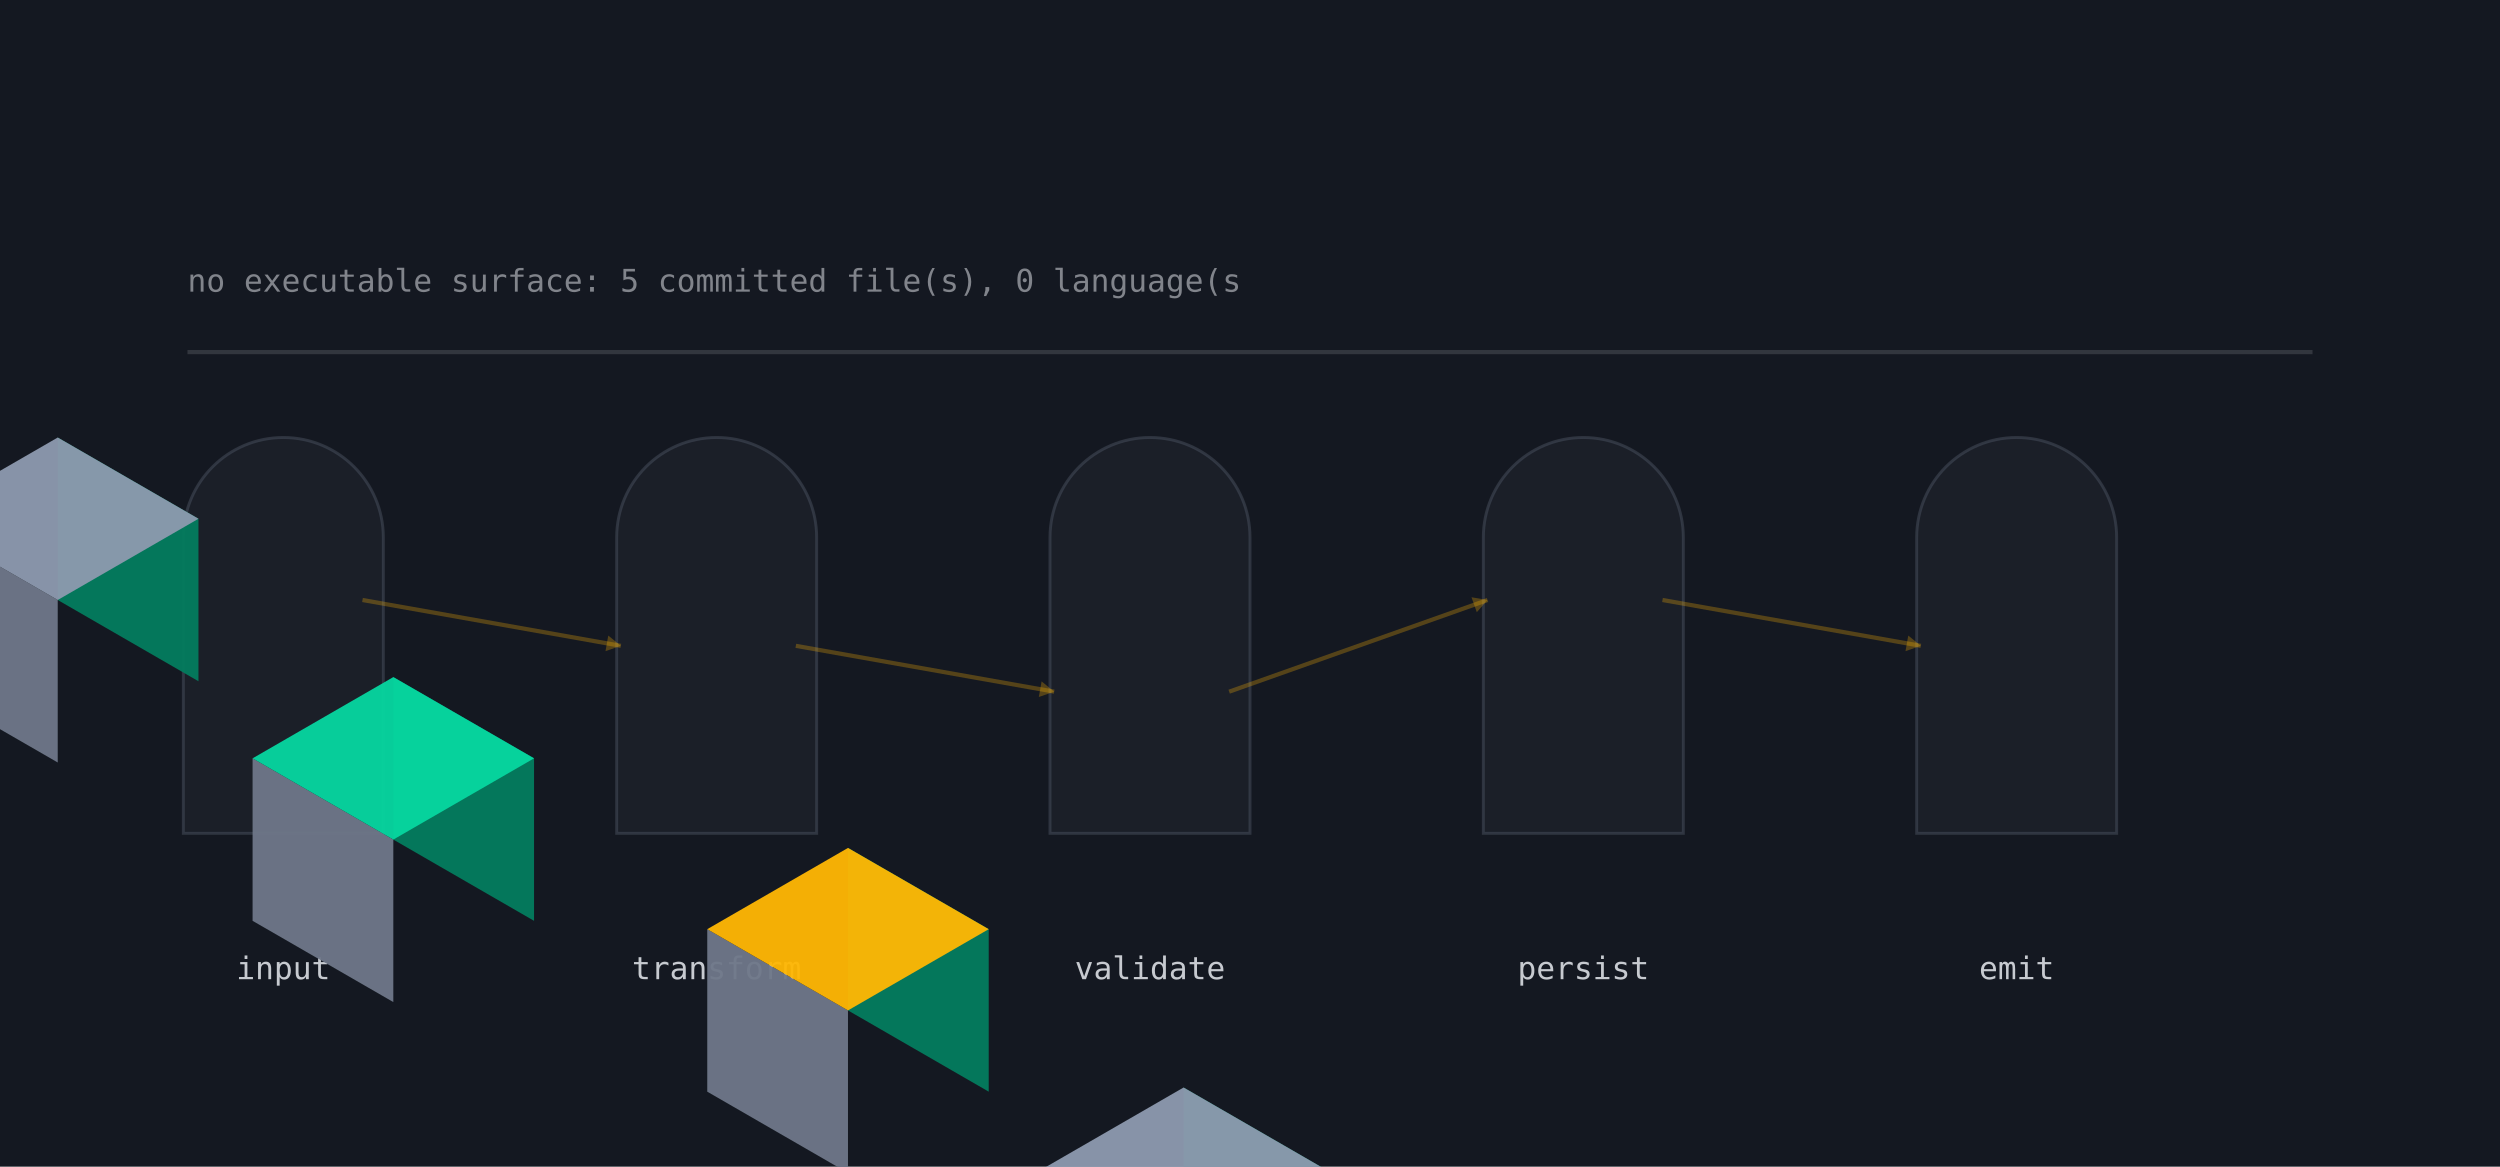
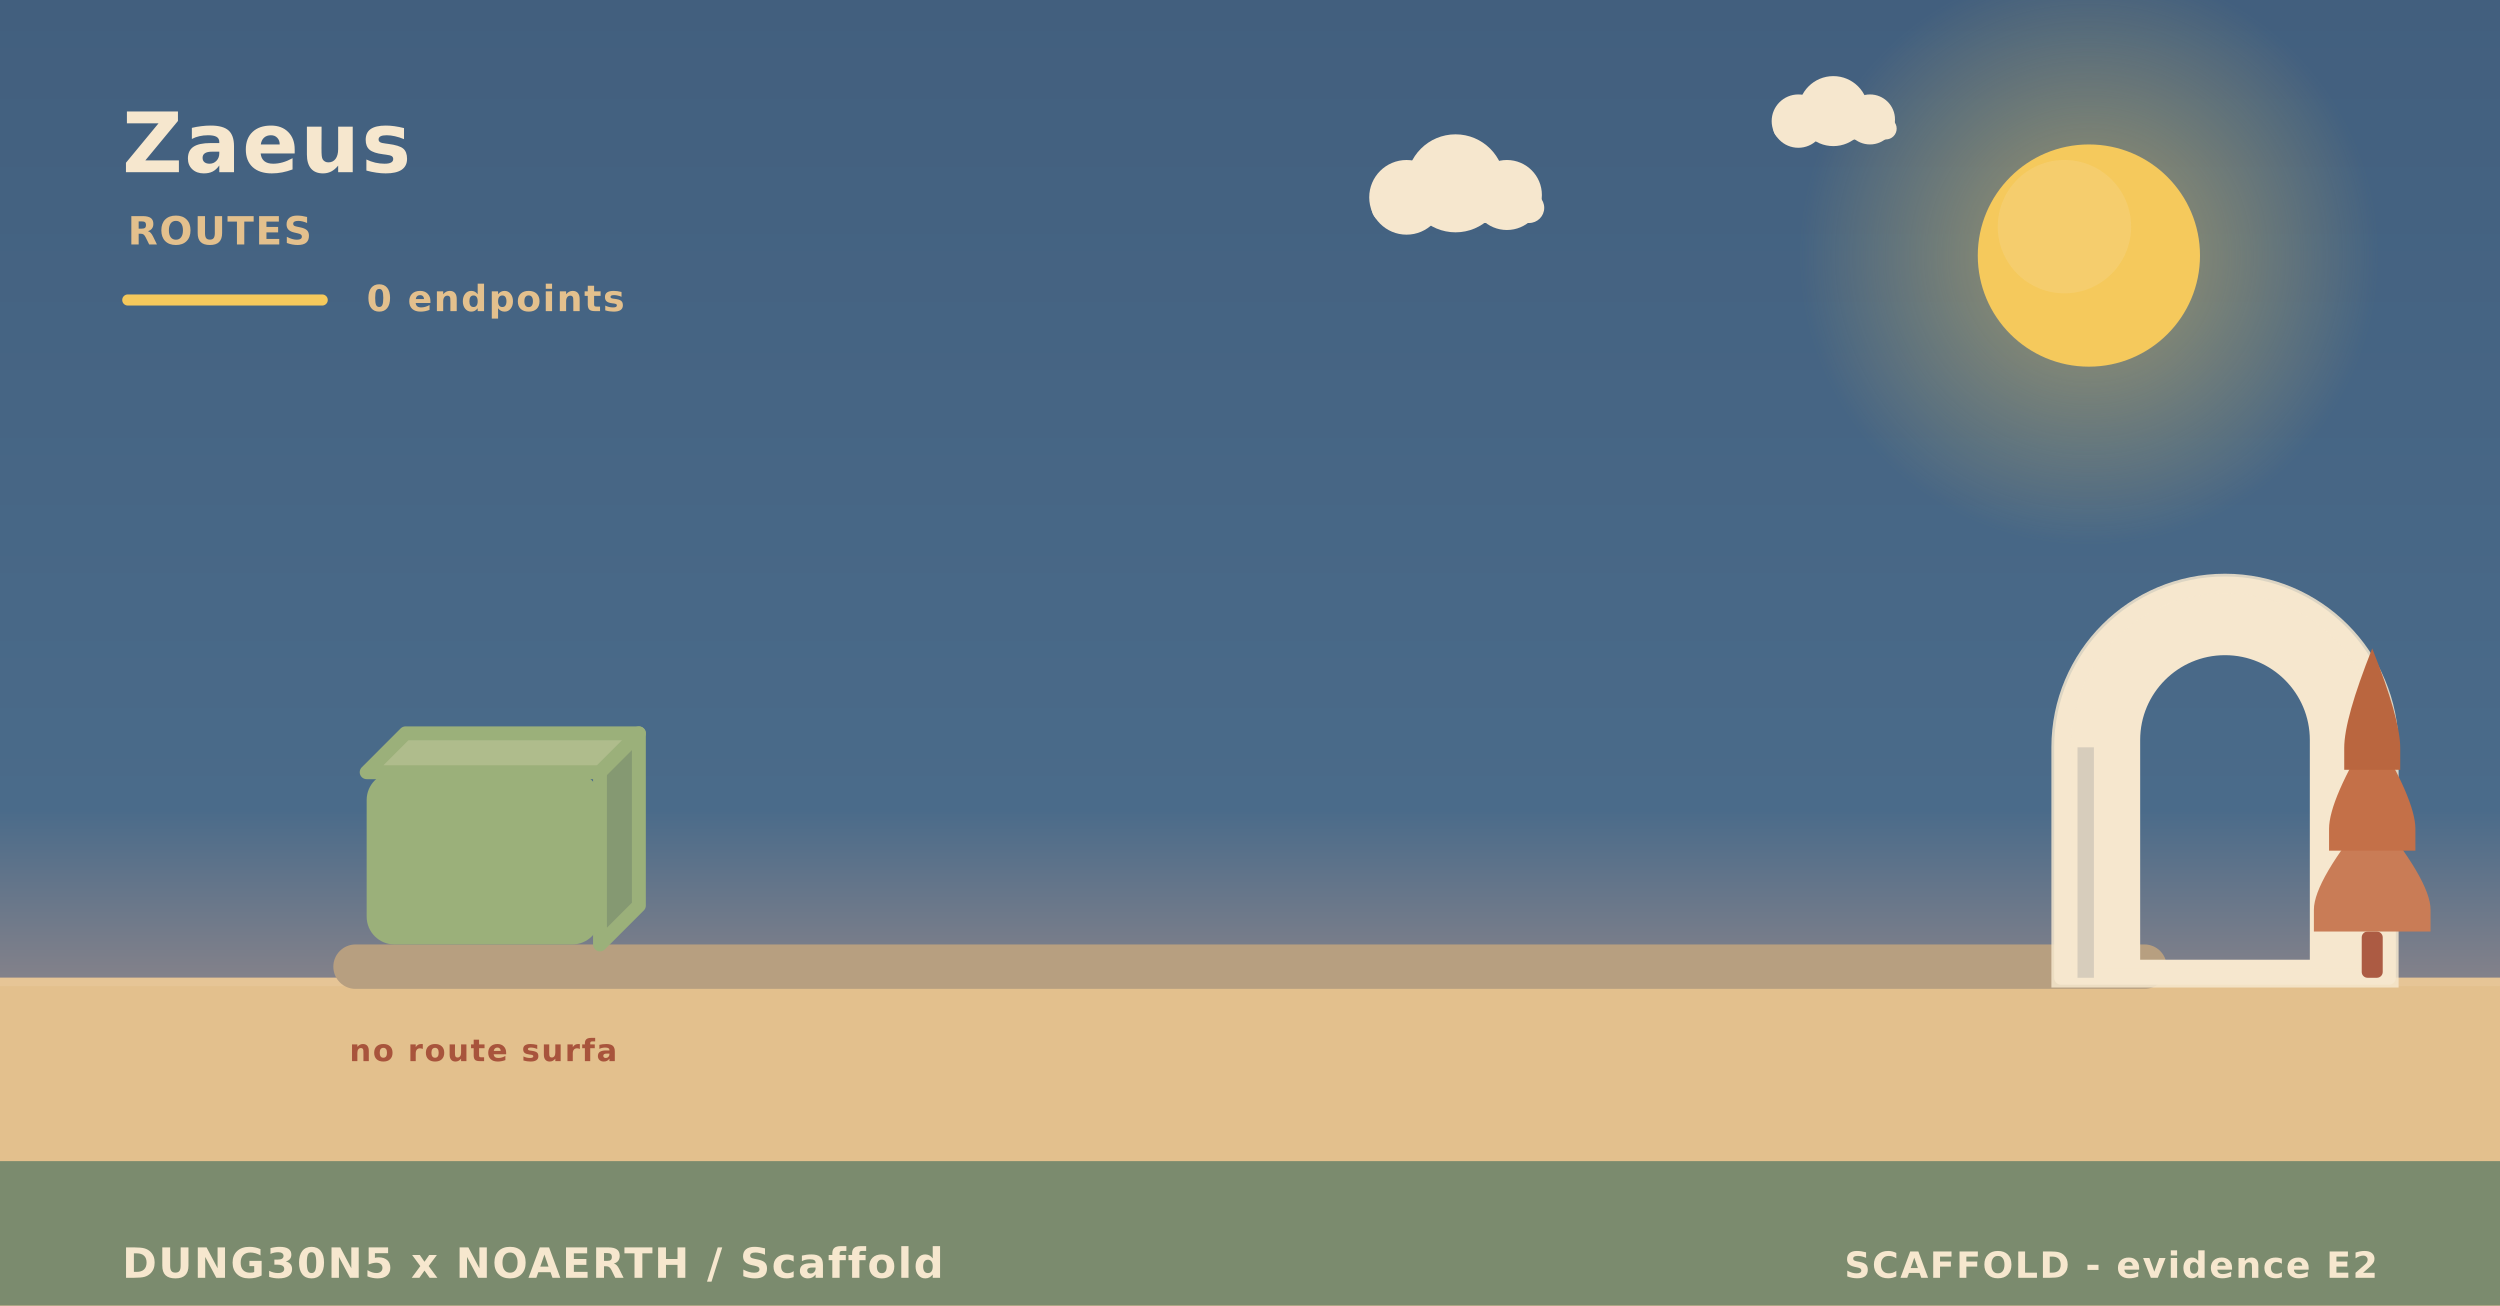
- <svg xmlns="http://www.w3.org/2000/svg" viewBox="0 0 1200 560" width="1200" height="560" role="img" aria-label="Zaeus data flow">
-   <rect width="1200" height="560" fill="#141821" />
-   <defs>
-     <linearGradient id="gf" x1="0" y1="0" x2="1" y2="1">
-       <stop offset="0%" stop-color="#ffb703" />
-       <stop offset="100%" stop-color="#8d99ae" />
-     </linearGradient>
-   </defs>
-   <path d="M88.00,400.00 L88.00,258.00 A48.00,48.00 0 0 1 184.00,258.00 L184.00,400.00 Z" fill="rgba(141,153,174,0.100)" opacity="0.55" stroke="rgba(141,153,174,0.400)" stroke-width="1.4" />
-   <polygon points="-133.37,173.00 -65.82,212.00 -65.82,134.00 -133.37,95.00" fill="#037c5d" opacity="0.95" />
-   <polygon points="-200.92,212.00 -133.37,251.00 -133.37,173.00 -200.92,134.00" fill="#6e7788" opacity="0.95" />
-   <polygon points="-133.37,95.00 -65.82,134.00 -133.37,173.00 -200.92,134.00" fill="#ffb703" opacity="0.95" />
-   <text x="136" y="470" font-family="ui-monospace,Menlo,monospace" font-size="15" fill="rgba(238,241,246,0.820)" text-anchor="middle">input</text>
-   <path d="M296.00,400.00 L296.00,258.00 A48.00,48.00 0 0 1 392.00,258.00 L392.00,400.00 Z" fill="rgba(141,153,174,0.100)" opacity="0.55" stroke="rgba(141,153,174,0.400)" stroke-width="1.4" />
-   <polygon points="27.71,288.00 95.26,327.00 95.26,249.00 27.71,210.00" fill="#037c5d" opacity="0.95" />
-   <polygon points="-39.84,327.00 27.71,366.00 27.71,288.00 -39.84,249.00" fill="#6e7788" opacity="0.95" />
-   <polygon points="27.71,210.00 95.26,249.00 27.71,288.00 -39.84,249.00" fill="#8d99ae" opacity="0.95" />
-   <text x="344" y="470" font-family="ui-monospace,Menlo,monospace" font-size="15" fill="rgba(238,241,246,0.820)" text-anchor="middle">transform</text>
-   <line x1="174.00" y1="288.00" x2="298.00" y2="310.00" stroke="rgba(255,183,3,0.500)" stroke-width="2.00" opacity="0.55" />
-   <polygon points="298.00,310.00 291.97,305.07 290.64,312.55" fill="rgba(255,183,3,0.500)" opacity="0.55" />
-   <path d="M504.00,400.00 L504.00,258.00 A48.00,48.00 0 0 1 600.00,258.00 L600.00,400.00 Z" fill="rgba(141,153,174,0.100)" opacity="0.55" stroke="rgba(141,153,174,0.400)" stroke-width="1.4" />
-   <polygon points="188.79,403.00 256.34,442.00 256.34,364.00 188.79,325.00" fill="#037c5d" opacity="0.95" />
-   <polygon points="121.24,442.00 188.79,481.00 188.79,403.00 121.24,364.00" fill="#6e7788" opacity="0.95" />
-   <polygon points="188.79,325.00 256.34,364.00 188.79,403.00 121.24,364.00" fill="#06d6a0" opacity="0.95" />
-   <text x="552" y="470" font-family="ui-monospace,Menlo,monospace" font-size="15" fill="rgba(238,241,246,0.820)" text-anchor="middle">validate</text>
-   <line x1="382.00" y1="310.00" x2="506.00" y2="332.00" stroke="rgba(255,183,3,0.500)" stroke-width="2.00" opacity="0.55" />
-   <polygon points="506.00,332.00 499.97,327.07 498.64,334.55" fill="rgba(255,183,3,0.500)" opacity="0.55" />
-   <path d="M712.00,400.00 L712.00,258.00 A48.00,48.00 0 0 1 808.00,258.00 L808.00,400.00 Z" fill="rgba(141,153,174,0.100)" opacity="0.55" stroke="rgba(141,153,174,0.400)" stroke-width="1.4" />
-   <polygon points="407.03,485.00 474.58,524.00 474.58,446.00 407.03,407.00" fill="#037c5d" opacity="0.95" />
-   <polygon points="339.48,524.00 407.03,563.00 407.03,485.00 339.48,446.00" fill="#6e7788" opacity="0.95" />
-   <polygon points="407.03,407.00 474.58,446.00 407.03,485.00 339.48,446.00" fill="#ffb703" opacity="0.95" />
-   <text x="760" y="470" font-family="ui-monospace,Menlo,monospace" font-size="15" fill="rgba(238,241,246,0.820)" text-anchor="middle">persist</text>
-   <line x1="590.00" y1="332.00" x2="714.00" y2="288.00" stroke="rgba(255,183,3,0.500)" stroke-width="2.00" opacity="0.55" />
-   <polygon points="714.00,288.00 706.32,286.69 708.86,293.86" fill="rgba(255,183,3,0.500)" opacity="0.55" />
-   <path d="M920.00,400.00 L920.00,258.00 A48.00,48.00 0 0 1 1016.00,258.00 L1016.00,400.00 Z" fill="rgba(141,153,174,0.100)" opacity="0.55" stroke="rgba(141,153,174,0.400)" stroke-width="1.4" />
-   <polygon points="568.11,600.00 635.66,639.00 635.66,561.00 568.11,522.00" fill="#037c5d" opacity="0.95" />
-   <polygon points="500.56,639.00 568.11,678.00 568.11,600.00 500.56,561.00" fill="#6e7788" opacity="0.95" />
-   <polygon points="568.11,522.00 635.66,561.00 568.11,600.00 500.56,561.00" fill="#8d99ae" opacity="0.95" />
-   <text x="968" y="470" font-family="ui-monospace,Menlo,monospace" font-size="15" fill="rgba(238,241,246,0.820)" text-anchor="middle">emit</text>
-   <line x1="798.00" y1="288.00" x2="922.00" y2="310.00" stroke="rgba(255,183,3,0.500)" stroke-width="2.00" opacity="0.55" />
-   <polygon points="922.00,310.00 915.97,305.07 914.64,312.55" fill="rgba(255,183,3,0.500)" opacity="0.55" />
-   <rect x="90.00" y="168.00" width="1020.00" height="2.00" rx="0.00" fill="rgba(238,241,246,0.140)" opacity="1.00" />
-   <text x="90" y="140" font-family="ui-monospace,Menlo,monospace" font-size="15" fill="rgba(238,241,246,0.500)">no executable surface: 5 committed file(s), 0 language(s</text>
+ <svg xmlns="http://www.w3.org/2000/svg" width="900" height="470" viewBox="0 0 900 470" role="img" aria-label="Zaeus - how data moves">
+   <linearGradient id="skyd" x1="0" y1="0" x2="0" y2="1">
+     <stop offset="0" stop-color="#425f7e" />
+     <stop offset="0.62" stop-color="#4a6b8a" />
+     <stop offset="1" stop-color="#f3ad8a" />
+   </linearGradient>
+   <rect width="900" height="470" fill="url(#skyd)" />
+   <radialGradient id="sund">
+     <stop offset="0.35" stop-color="#f5c95c" stop-opacity="0.34" />
+     <stop offset="1" stop-color="#f5c95c" stop-opacity="0" />
+   </radialGradient>
+   <circle cx="752" cy="92" r="104" fill="url(#sund)" />
+   <circle cx="752" cy="92" r="40" fill="#f5c95c" />
+   <circle cx="743.2" cy="81.6" r="24" fill="#f5d27e" opacity="0.5" />
+   <g>
+     <circle cx="524" cy="66" r="17.64" fill="#f6e7ce" />
+     <circle cx="506.36" cy="71.04" r="13.44" fill="#f6e7ce" />
+     <circle cx="542.48" cy="70.2" r="12.6" fill="#f6e7ce" />
+     <rect x="493.76" y="69.36" width="62.16" height="10.92" rx="5.46" fill="#f6e7ce" />
+   </g>
+   <g>
+     <circle cx="660" cy="40" r="12.6" fill="#f6e7ce" />
+     <circle cx="647.4" cy="43.6" r="9.6" fill="#f6e7ce" />
+     <circle cx="673.2" cy="43" r="9" fill="#f6e7ce" />
+     <rect x="638.4" y="42.4" width="44.4" height="7.8" rx="3.9" fill="#f6e7ce" />
+   </g>
+   <rect x="0" y="352" width="900" height="118" fill="#e3c08d" />
+   <rect x="0" y="352" width="900" height="3" fill="#e6c596" />
+   <text x="44" y="62" font-family="Verdana,DejaVu Sans,sans-serif" font-size="30" font-weight="700" letter-spacing="0.6" fill="#f6e7ce" text-anchor="start">Zaeus</text>
+   <text x="46" y="88" font-family="Verdana,DejaVu Sans,sans-serif" font-size="14" font-weight="700" letter-spacing="0.6" fill="#e3c08d" text-anchor="start">ROUTES</text>
+   <rect x="44" y="106" width="74" height="4" rx="2" fill="#f5c95c" />
+   <text x="132" y="112" font-family="Verdana,DejaVu Sans,sans-serif" font-size="13" font-weight="700" letter-spacing="0.6" fill="#e3c08d" text-anchor="start">0 endpoints</text>
+   <rect x="120" y="340" width="660" height="16" rx="8" fill="#b79f80" />
+   <path d="M132,278 L216,278 L230,264 L146,264 Z" fill="#afbc8c" stroke="#9bb07a" stroke-width="5" stroke-linejoin="round" />
+   <path d="M216,278 L230,264 L230,326 L216,340 Z" fill="#859972" stroke="#9bb07a" stroke-width="5" stroke-linejoin="round" />
+   <rect x="132" y="278" width="84" height="62" rx="10" fill="#9bb07a" />
+   <text x="174" y="382" font-family="Verdana,DejaVu Sans,sans-serif" font-size="11" font-weight="700" letter-spacing="0.6" fill="#a8543c" text-anchor="middle">no route surfa</text>
+   <path d="M742,352 L742,269.04 A59,59 0 0 1 860,269.04 L860,352 Z M767.96,348 L767.96,266.4 A33.04,33.04 0 0 1 834.04,266.4 L834.04,348 Z" fill="#f6e7ce" fill-rule="evenodd" stroke="#f6e7ce" stroke-width="5" stroke-linejoin="round" />
+   <path d="M742,352 L742,269.04 A59,59 0 0 1 860,269.04 L860,352 Z" fill="none" stroke="#f6e7ce" stroke-width="7" stroke-linecap="round" opacity="0.85" />
+   <rect x="747.9" y="269.04" width="5.9" height="82.96" fill="#d7cdbc" />
+   <rect x="850.22" y="335.36" width="7.56" height="16.64" rx="2.1" fill="#ac5b43" />
+   <path d="M854,291.68 Q833,317.01 833,327.5 Q833,335.36 833,335.36 L875,335.36 Q875,335.36 875,327.5 Q875,317.01 854,291.68 Z" fill="#c97c56" />
+   <path d="M854,262.56 Q838.46,287.89 838.46,298.38 Q838.46,306.24 838.46,306.24 L869.54,306.24 Q869.54,306.24 869.54,298.38 Q869.54,287.89 854,262.56 Z" fill="#c47048" />
+   <path d="M854,233.44 Q843.92,258.77 843.92,269.26 Q843.92,277.12 843.92,277.12 L864.08,277.12 Q864.08,277.12 864.08,269.26 Q864.08,258.77 854,233.44 Z" fill="#ba663f" />
+   <rect x="0" y="418" width="900" height="52" rx="0" fill="#75886c" opacity="0.94" />
+   <text x="44" y="460" font-family="Verdana,DejaVu Sans,sans-serif" font-size="15" font-weight="700" letter-spacing="0.6" fill="#f6e7ce" text-anchor="start">DUNG30N5 x NOAERTH  /  Scaffold</text>
+   <text x="856" y="460" font-family="Verdana,DejaVu Sans,sans-serif" font-size="13" font-weight="700" letter-spacing="0.6" fill="#f6e7ce" text-anchor="end">SCAFFOLD  -  evidence E2</text>
</svg>
